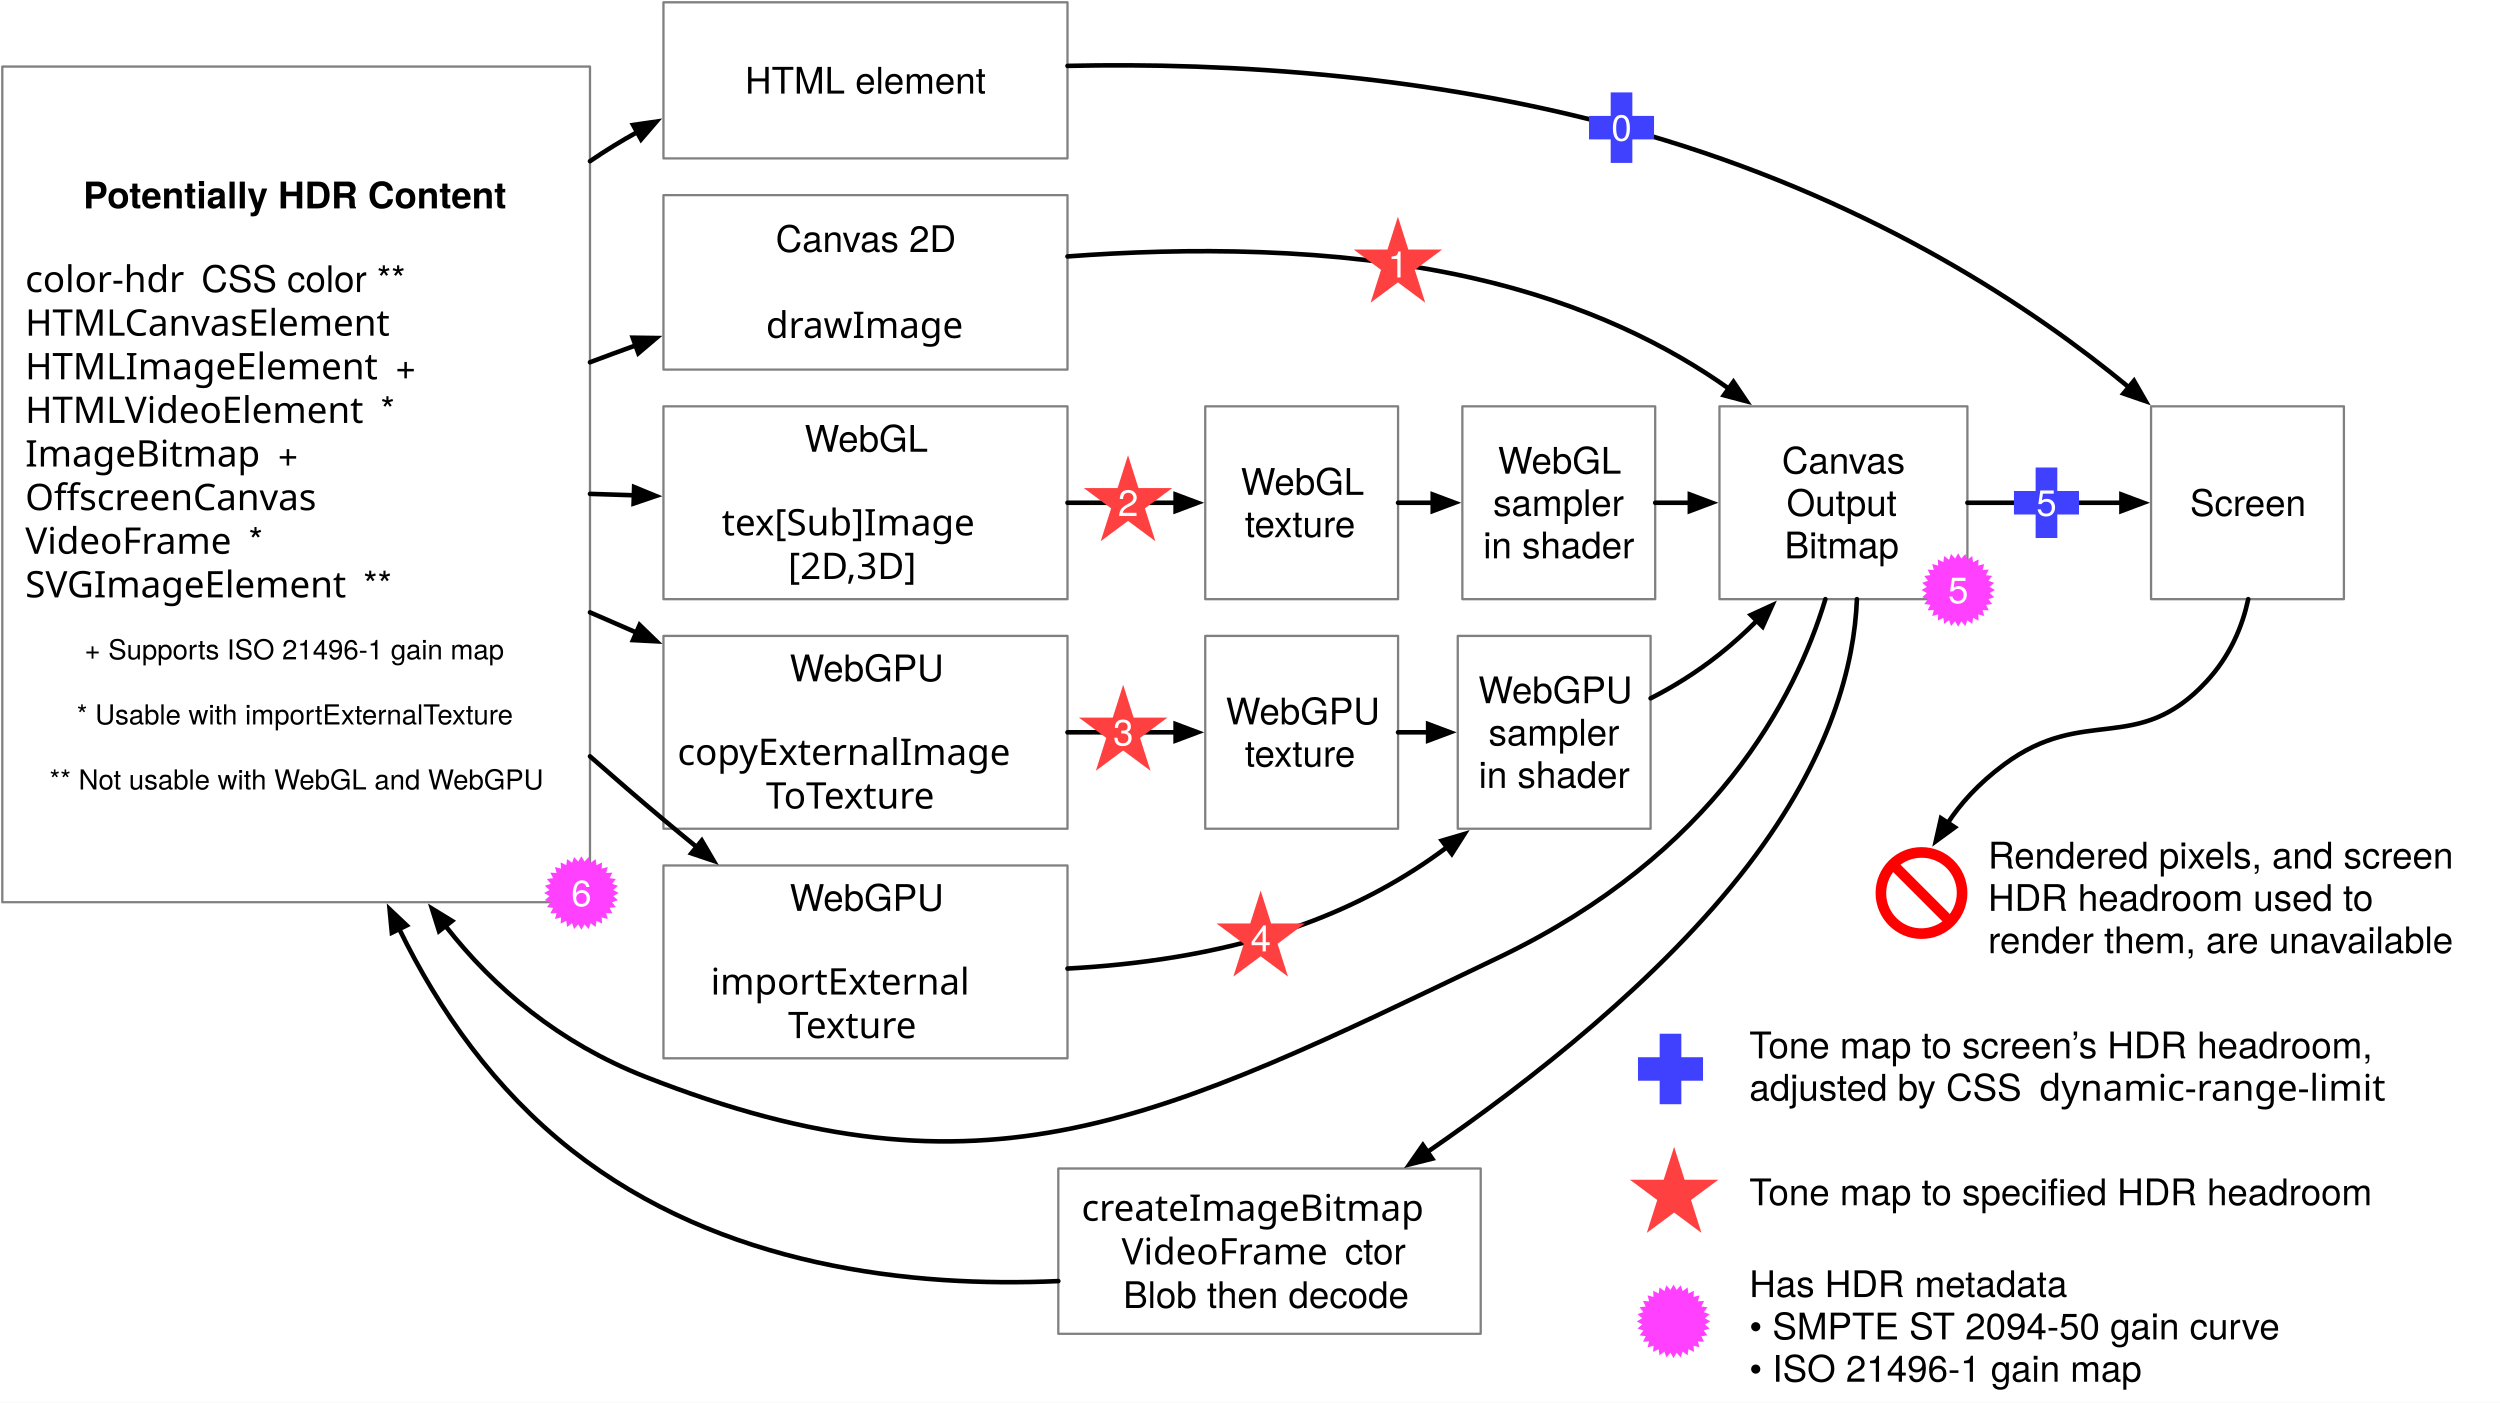
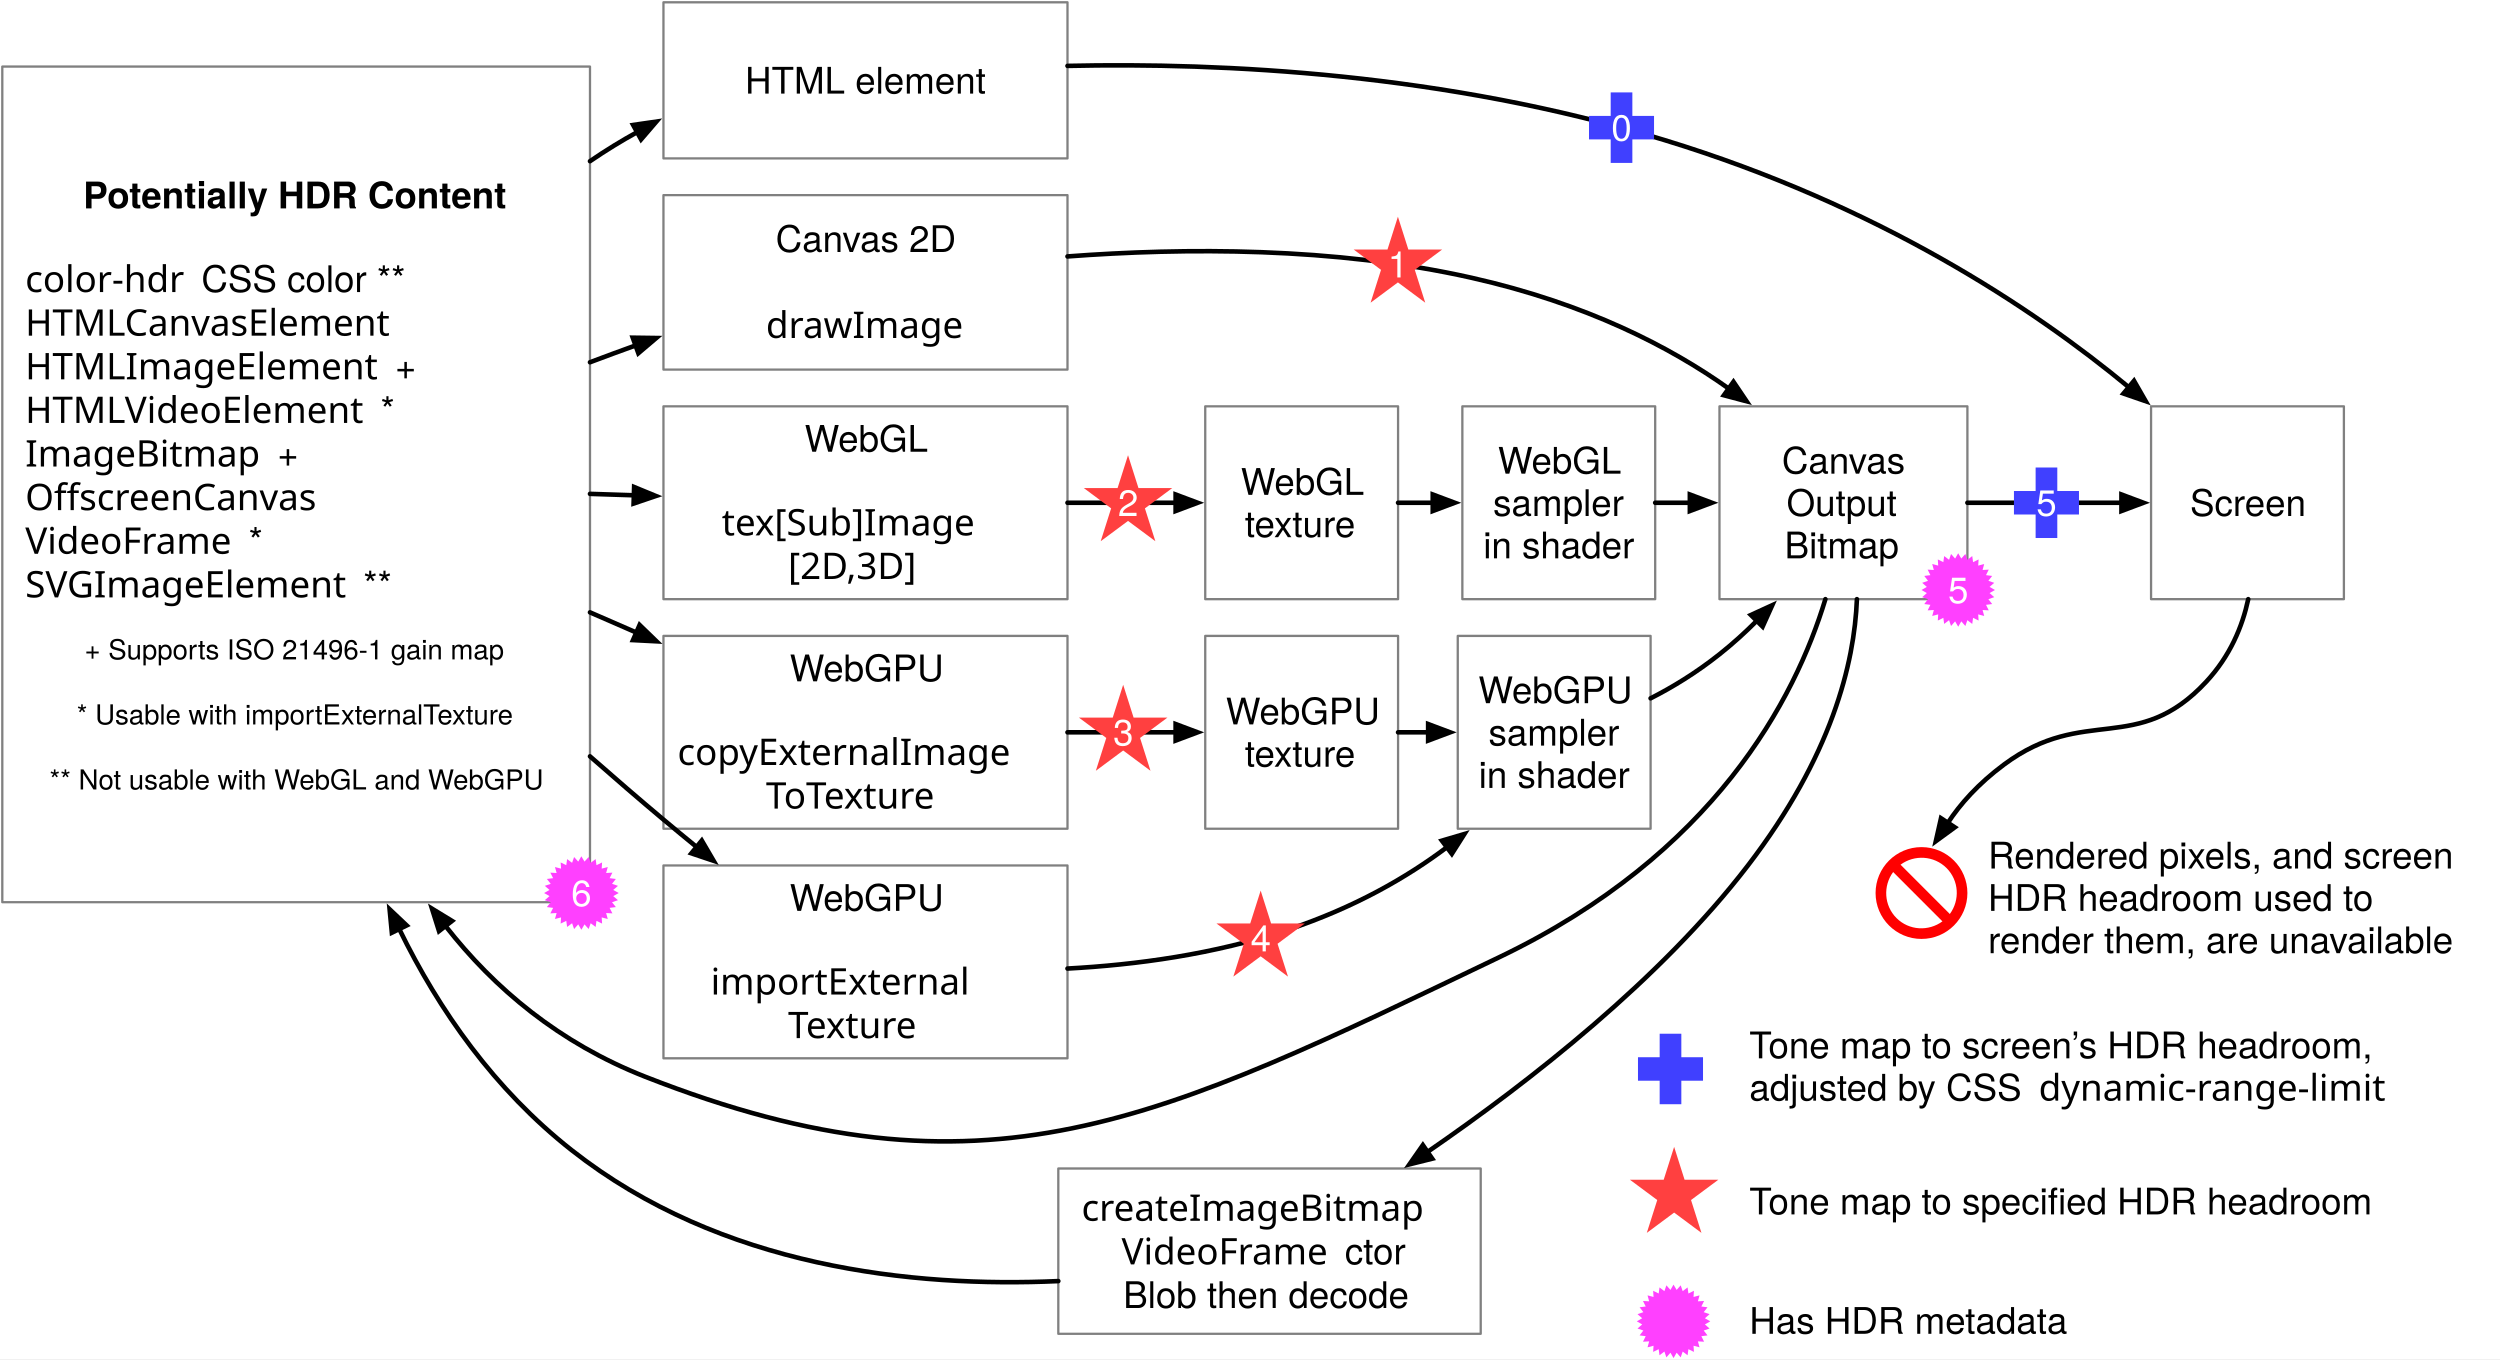
- <svg xmlns="http://www.w3.org/2000/svg" version="1.1" viewBox="-801 259 1089 611" width="1089" height="611">
+ <svg xmlns="http://www.w3.org/2000/svg" version="1.1" viewBox="-801 259 1089 592" width="1089" height="592">
  <defs>
    <marker orient="auto" overflow="visible" markerUnits="strokeWidth" id="FilledArrow_Marker" stroke-linejoin="miter" stroke-miterlimit="10" viewBox="-1 -3 7 6" markerWidth="7" markerHeight="6" color="black">
      <g>
        <path d="M 4.8 0 L 0 -1.8 L 0 1.8 Z" fill="currentColor" stroke="currentColor" stroke-width="1" />
      </g>
    </marker>
  </defs>
  <g id="HDR_APIs" stroke-opacity="1" stroke-dasharray="none" fill-opacity="1" stroke="none" fill="none">
-     <rect fill="white" x="-801" y="259" width="1089" height="611" />
+     <rect fill="white" x="-801" y="259" width="1089" height="592" />
    <g id="HDR_APIs_Layer_1">
      <g id="Graphic_282">
        <rect x="-52" y="436" width="108" height="84" fill="white" />
        <rect x="-52" y="436" width="108" height="84" stroke="gray" stroke-linecap="round" stroke-linejoin="round" stroke-width="1" />
        <text transform="translate(-47 450.328)" fill="black">
          <tspan font-family="Helvetica Neue" font-size="16" fill="black" x="22.184" y="15" xml:space="preserve">Canvas</tspan>
          <tspan font-family="Helvetica Neue" font-size="16" fill="black" x="24.24" y="33.448" xml:space="preserve">Output </tspan>
          <tspan font-family="Helvetica Neue" font-size="16" fill="black" x="23.36" y="51.896" xml:space="preserve">Bitmap</tspan>
        </text>
      </g>
      <g id="Graphic_295">
        <rect x="-512" y="344" width="176" height="76" fill="white" />
        <rect x="-512" y="344" width="176" height="76" stroke="gray" stroke-linecap="round" stroke-linejoin="round" stroke-width="1" />
        <text transform="translate(-507 353.776)" fill="black">
          <tspan font-family="Helvetica Neue" font-size="16" fill="black" x="43.88" y="15" xml:space="preserve">Canvas 2D</tspan>
          <tspan font-family="Menlo" font-size="16" fill="black" x="39.652" y="52.448" xml:space="preserve">drawImage</tspan>
        </text>
      </g>
      <g id="Graphic_298">
        <rect x="-164" y="436" width="84" height="84" fill="white" />
        <rect x="-164" y="436" width="84" height="84" stroke="gray" stroke-linecap="round" stroke-linejoin="round" stroke-width="1" />
        <text transform="translate(-159 450.328)" fill="black">
          <tspan font-family="Helvetica Neue" font-size="16" fill="black" x="10.488" y="15" xml:space="preserve">WebGL</tspan>
          <tspan font-family="Helvetica Neue" font-size="16" fill="black" x="8.4" y="33.448" xml:space="preserve">sampler </tspan>
          <tspan font-family="Helvetica Neue" font-size="16" fill="black" x="4.104" y="51.896" xml:space="preserve">in shader</tspan>
        </text>
      </g>
      <g id="Graphic_299">
        <rect x="-166" y="536" width="84" height="84" fill="white" />
        <rect x="-166" y="536" width="84" height="84" stroke="gray" stroke-linecap="round" stroke-linejoin="round" stroke-width="1" />
        <text transform="translate(-161 550.328)" fill="black">
          <tspan font-family="Helvetica Neue" font-size="16" fill="black" x="3.976" y="15" xml:space="preserve">WebGPU</tspan>
          <tspan font-family="Helvetica Neue" font-size="16" fill="black" x="8.4" y="33.448" xml:space="preserve">sampler </tspan>
          <tspan font-family="Helvetica Neue" font-size="16" fill="black" x="4.104" y="51.896" xml:space="preserve">in shader</tspan>
        </text>
      </g>
      <g id="Graphic_300">
        <rect x="-512" y="436" width="176" height="84" fill="white" />
        <rect x="-512" y="436" width="176" height="84" stroke="gray" stroke-linecap="round" stroke-linejoin="round" stroke-width="1" />
        <text transform="translate(-507 440.776)" fill="black">
          <tspan font-family="Helvetica Neue" font-size="16" fill="black" x="56.488" y="15" xml:space="preserve">WebGL</tspan>
          <tspan font-family="Menlo" font-size="16" fill="black" x="20.387" y="51.448" xml:space="preserve">tex[Sub]Image</tspan>
          <tspan font-family="Menlo" font-size="16" fill="black" x="49.285" y="70.448" xml:space="preserve">[2D,3D]</tspan>
        </text>
      </g>
      <g id="Graphic_301">
        <rect x="-512" y="536" width="176" height="84" fill="white" />
        <rect x="-512" y="536" width="176" height="84" stroke="gray" stroke-linecap="round" stroke-linejoin="round" stroke-width="1" />
        <text transform="translate(-507 540.776)" fill="black">
          <tspan font-family="Helvetica Neue" font-size="16" fill="black" x="49.976" y="15" xml:space="preserve">WebGPU</tspan>
          <tspan font-family="Menlo" font-size="16" fill="black" x="1.121" y="51.448" xml:space="preserve">copyExternalImage</tspan>
          <tspan font-family="Menlo" font-size="16" fill="black" x="39.652" y="70.448" xml:space="preserve">ToTexture</tspan>
        </text>
      </g>
      <g id="Graphic_303">
        <rect x="-276" y="436" width="84" height="84" fill="white" />
        <rect x="-276" y="436" width="84" height="84" stroke="gray" stroke-linecap="round" stroke-linejoin="round" stroke-width="1" />
        <text transform="translate(-271 459.552)" fill="black">
          <tspan font-family="Helvetica Neue" font-size="16" fill="black" x="10.488" y="15" xml:space="preserve">WebGL</tspan>
          <tspan font-family="Helvetica Neue" font-size="16" fill="black" x="12.256" y="33.448" xml:space="preserve">texture</tspan>
        </text>
      </g>
      <g id="Graphic_304">
        <rect x="-276" y="536" width="84" height="84" fill="white" />
        <rect x="-276" y="536" width="84" height="84" stroke="gray" stroke-linecap="round" stroke-linejoin="round" stroke-width="1" />
        <text transform="translate(-271 559.552)" fill="black">
          <tspan font-family="Helvetica Neue" font-size="16" fill="black" x="3.976" y="15" xml:space="preserve">WebGPU</tspan>
          <tspan font-family="Helvetica Neue" font-size="16" fill="black" x="12.256" y="33.448" xml:space="preserve">texture</tspan>
        </text>
      </g>
      <g id="Graphic_305">
        <rect x="-512" y="636" width="176" height="84" fill="white" />
        <rect x="-512" y="636" width="176" height="84" stroke="gray" stroke-linecap="round" stroke-linejoin="round" stroke-width="1" />
        <text transform="translate(-507 640.776)" fill="black">
          <tspan font-family="Helvetica Neue" font-size="16" fill="black" x="49.976" y="15" xml:space="preserve">WebGPU</tspan>
          <tspan font-family="Menlo" font-size="16" fill="black" x="15.57" y="51.448" xml:space="preserve">importExternal</tspan>
          <tspan font-family="Menlo" font-size="16" fill="black" x="49.285" y="70.448" xml:space="preserve">Texture</tspan>
        </text>
      </g>
      <g id="Graphic_306">
        <rect x="-800" y="288" width="256" height="364" fill="white" />
        <rect x="-800" y="288" width="256" height="364" stroke="gray" stroke-linecap="round" stroke-linejoin="round" stroke-width="1" />
        <text transform="translate(-790 333.764)" fill="black">
          <tspan font-family="Helvetica Neue" font-weight="bold" font-size="16" fill="black" x="25.264" y="16" xml:space="preserve">Potentially HDR Content</tspan>
          <tspan font-family="Menlo" font-size="16" fill="black" x="0" y="52.464" xml:space="preserve">color-hdr</tspan>
          <tspan font-family="Helvetica Neue" font-size="16" fill="black" y="52.464" xml:space="preserve"> CSS color **</tspan>
          <tspan font-family="Menlo" font-size="16" fill="black" x="0" y="71.464" xml:space="preserve">HTMLCanvasElement</tspan>
          <tspan font-family="Menlo" font-size="16" fill="black" x="0" y="90.464" xml:space="preserve">HTMLImageElement</tspan>
          <tspan font-family="Helvetica Neue" font-size="16" fill="black" y="90.464" xml:space="preserve"> +</tspan>
          <tspan font-family="Menlo" font-size="16" fill="black" x="0" y="109.464" xml:space="preserve">HTMLVideoElement</tspan>
          <tspan font-family="Helvetica Neue" font-size="16" fill="black" y="109.464" xml:space="preserve"> *</tspan>
          <tspan font-family="Menlo" font-size="16" fill="black" x="0" y="128.464" xml:space="preserve">ImageBitmap</tspan>
          <tspan font-family="Helvetica Neue" font-size="16" fill="black" y="128.464" xml:space="preserve"> +</tspan>
          <tspan font-family="Menlo" font-size="16" fill="black" x="0" y="147.464" xml:space="preserve">OffscreenCanvas</tspan>
          <tspan font-family="Menlo" font-size="16" fill="black" x="0" y="166.464" xml:space="preserve">VideoFrame</tspan>
          <tspan font-family="Helvetica Neue" font-size="16" fill="black" y="166.464" xml:space="preserve"> *</tspan>
          <tspan font-family="Menlo" font-size="16" fill="black" x="0" y="185.464" xml:space="preserve">SVGImageElement</tspan>
          <tspan font-family="Helvetica Neue" font-size="16" fill="black" y="185.464" xml:space="preserve"> **</tspan>
          <tspan font-family="Helvetica Neue" font-size="12" fill="black" x="25.804" y="212.464" xml:space="preserve">+ Supports ISO 21496-1 gain map</tspan>
          <tspan font-family="Helvetica Neue" font-size="12" fill="black" x="22.444" y="240.8" xml:space="preserve">* Usable with importExternalTexture</tspan>
          <tspan font-family="Helvetica Neue" font-size="12" fill="black" x="10.558" y="269.136" xml:space="preserve">** Not usable with WebGL and WebGPU</tspan>
        </text>
      </g>
      <g id="Line_307">
        <line x1="-544" y1="474.129" x2="-524.893" y2="474.745" marker-end="url(#FilledArrow_Marker)" stroke="black" stroke-linecap="round" stroke-linejoin="round" stroke-width="2" />
      </g>
      <g id="Line_308">
        <line x1="-544" y1="525.742" x2="-523.827" y2="534.527" marker-end="url(#FilledArrow_Marker)" stroke="black" stroke-linecap="round" stroke-linejoin="round" stroke-width="2" />
      </g>
      <g id="Line_309">
        <path d="M -544 588.467 C -533.143 598.01 -522.36 607.311 -512 616 C -506.922 620.259 -502.118 624.226 -497.575 627.922" marker-end="url(#FilledArrow_Marker)" stroke="black" stroke-linecap="round" stroke-linejoin="round" stroke-width="2" />
      </g>
      <g id="Line_310">
        <line x1="-336" y1="578" x2="-288.9" y2="578" marker-end="url(#FilledArrow_Marker)" stroke="black" stroke-linecap="round" stroke-linejoin="round" stroke-width="2" />
      </g>
      <g id="Line_311">
        <line x1="-336" y1="478" x2="-288.9" y2="478" marker-end="url(#FilledArrow_Marker)" stroke="black" stroke-linecap="round" stroke-linejoin="round" stroke-width="2" />
      </g>
      <g id="Line_312">
        <line x1="-192" y1="478" x2="-176.9" y2="478" marker-end="url(#FilledArrow_Marker)" stroke="black" stroke-linecap="round" stroke-linejoin="round" stroke-width="2" />
      </g>
      <g id="Line_313">
        <line x1="-192" y1="578" x2="-178.9" y2="578" marker-end="url(#FilledArrow_Marker)" stroke="black" stroke-linecap="round" stroke-linejoin="round" stroke-width="2" />
      </g>
      <g id="Line_314">
        <path d="M -336 680.903 C -306.041 679.293 -272.025 674.675 -240 664 C -210.895 654.298 -188.12 641.156 -170.754 628.067" marker-end="url(#FilledArrow_Marker)" stroke="black" stroke-linecap="round" stroke-linejoin="round" stroke-width="2" />
      </g>
      <g id="Line_315">
        <path d="M -544 416.799 C -537.353 414.291 -530.715 411.84 -524.16 409.485" marker-end="url(#FilledArrow_Marker)" stroke="black" stroke-linecap="round" stroke-linejoin="round" stroke-width="2" />
      </g>
      <g id="Line_316">
        <path d="M -336 370.706 C -285.26 366.894 -219.848 366.513 -160 380 C -109.887 391.293 -73.459 410.105 -47.992 428.244" marker-end="url(#FilledArrow_Marker)" stroke="black" stroke-linecap="round" stroke-linejoin="round" stroke-width="2" />
      </g>
      <g id="Line_317">
        <line x1="-80" y1="478" x2="-64.9" y2="478" marker-end="url(#FilledArrow_Marker)" stroke="black" stroke-linecap="round" stroke-linejoin="round" stroke-width="2" />
      </g>
      <g id="Line_318">
        <path d="M -82 563.188 C -72.531 558.39 -62.241 552.127 -52 544 C -46.112 539.327 -40.698 534.401 -35.761 529.431" marker-end="url(#FilledArrow_Marker)" stroke="black" stroke-linecap="round" stroke-linejoin="round" stroke-width="2" />
      </g>
      <g id="Graphic_319">
        <rect x="136" y="436" width="84" height="84" fill="white" />
        <rect x="136" y="436" width="84" height="84" stroke="gray" stroke-linecap="round" stroke-linejoin="round" stroke-width="1" />
        <text transform="translate(141 468.776)" fill="black">
          <tspan font-family="Helvetica Neue" font-size="16" fill="black" x="11.96" y="15" xml:space="preserve">Screen</tspan>
        </text>
      </g>
      <g id="Line_320">
        <path d="M -5.86 520 C -19.016 563.43 -54.162 631.058 -148 676 C -295.885 746.826 -371.548 786.361 -520 728 C -557.432 713.284 -585.65 689.587 -606.923 662.372" marker-end="url(#FilledArrow_Marker)" stroke="black" stroke-linecap="round" stroke-linejoin="round" stroke-width="2" />
      </g>
      <g id="Graphic_321">
        <rect x="-340" y="768" width="184" height="72" fill="white" />
        <rect x="-340" y="768" width="184" height="72" stroke="gray" stroke-linecap="round" stroke-linejoin="round" stroke-width="1" />
        <text transform="translate(-335 775.776)" fill="black">
          <tspan font-family="Menlo" font-size="16" fill="black" x="5.121" y="15" xml:space="preserve">createImageBitmap</tspan>
          <tspan font-family="Menlo" font-size="16" fill="black" x="22.54" y="34" xml:space="preserve">VideoFrame</tspan>
          <tspan font-family="Helvetica Neue" font-size="16" fill="black" y="34" xml:space="preserve"> ctor</tspan>
          <tspan font-family="Helvetica Neue" font-size="16" fill="black" x="23.28" y="53" xml:space="preserve">Blob then decode</tspan>
        </text>
      </g>
      <g id="Line_324">
        <line x1="56" y1="478" x2="123.1" y2="478" marker-end="url(#FilledArrow_Marker)" stroke="black" stroke-linecap="round" stroke-linejoin="round" stroke-width="2" />
      </g>
      <g id="Line_325">
        <path d="M -340 817.043 C -403.127 819.897 -486.921 811.265 -552 760 C -585.516 733.598 -609.671 699.353 -627.08 663.696" marker-end="url(#FilledArrow_Marker)" stroke="black" stroke-linecap="round" stroke-linejoin="round" stroke-width="2" />
      </g>
      <g id="Line_326">
        <path d="M 7.871 520 C 6.787 548.071 -3.176 588.503 -39.6 636 C -77.45 685.357 -134.364 729.941 -179.156 760.756" marker-end="url(#FilledArrow_Marker)" stroke="black" stroke-linecap="round" stroke-linejoin="round" stroke-width="2" />
      </g>
      <g id="Graphic_335">
        <path d="M -192.069 353.391 L -187.522 367.702 L -172.808 367.702 L -184.712 376.546 L -180.165 390.857 L -192.069 382.012 L -203.973 390.857 L -199.426 376.546 L -211.33 367.702 L -196.616 367.702 Z" fill="#ff4040" />
        <text transform="translate(-196.4615 364.8776)" fill="white">
          <tspan font-family="Helvetica Neue" font-size="16" fill="white" x="0" y="15" xml:space="preserve">1</tspan>
        </text>
      </g>
      <g id="Graphic_336">
        <path d="M 76.274 472.884 L 85.719 472.884 L 85.719 462.645 L 95.158 462.645 L 95.158 472.884 L 104.603 472.884 L 104.603 483.116 L 95.158 483.116 L 95.158 493.355 L 85.719 493.355 L 85.719 483.116 L 76.274 483.116 Z" fill="#4040ff" />
        <text transform="translate(81.274 468.7606)" fill="white">
          <tspan font-family="Helvetica Neue" font-size="16" fill="white" x="4.717" y="15" xml:space="preserve">5</tspan>
        </text>
      </g>
      <g id="Graphic_337">
        <rect x="-512" y="260" width="176" height="68" fill="white" />
        <rect x="-512" y="260" width="176" height="68" stroke="gray" stroke-linecap="round" stroke-linejoin="round" stroke-width="1" />
        <text transform="translate(-507 284.776)" fill="black">
          <tspan font-family="Helvetica Neue" font-size="16" fill="black" x="30.536" y="15" xml:space="preserve">HTML element</tspan>
        </text>
      </g>
      <g id="Line_339">
        <path d="M -336 287.702 C -268.562 286.187 -171.206 290.901 -76 320 C 17.282 348.511 84.508 393.101 126.275 427.651" marker-end="url(#FilledArrow_Marker)" stroke="black" stroke-linecap="round" stroke-linejoin="round" stroke-width="2" />
      </g>
      <g id="Graphic_340">
        <path d="M -108.83 309.491 L -99.385 309.491 L -99.385 299.252 L -89.946 299.252 L -89.946 309.491 L -80.501 309.491 L -80.501 319.724 L -89.946 319.724 L -89.946 329.963 L -99.385 329.963 L -99.385 319.724 L -108.83 319.724 Z" fill="#4040ff" />
        <text transform="translate(-103.8301 305.3681)" fill="white">
          <tspan font-family="Helvetica Neue" font-size="16" fill="white" x="4.717" y="15" xml:space="preserve">0</tspan>
        </text>
      </g>
      <g id="Line_341">
        <path d="M -544 329.215 C -536.972 324.416 -530.12 320.233 -523.482 316.588" marker-end="url(#FilledArrow_Marker)" stroke="black" stroke-linecap="round" stroke-linejoin="round" stroke-width="2" />
      </g>
      <g id="Graphic_343">
        <path d="M -87.496 719.528 L -78.051 719.528 L -78.051 709.289 L -68.612 709.289 L -68.612 719.528 L -59.167 719.528 L -59.167 729.761 L -68.612 729.761 L -68.612 740 L -78.051 740 L -78.051 729.761 L -87.496 729.761 Z" fill="#4040ff" />
      </g>
      <g id="Graphic_344">
        <text transform="translate(-39 705)" fill="black">
          <tspan font-family="Helvetica Neue" font-size="16" fill="black" x="0" y="15" xml:space="preserve">Tone map to screen’s HDR headroom,</tspan>
          <tspan font-family="Helvetica Neue" font-size="16" fill="black" x="0" y="33.448" xml:space="preserve">adjusted by CSS </tspan>
          <tspan font-family="Menlo" font-size="16" fill="black" y="33.448" xml:space="preserve">dynamic-range-limit</tspan>
        </text>
      </g>
      <g id="Graphic_345">
        <path d="M -71.748 758.578 L -67.201 772.889 L -52.487 772.889 L -64.391 781.734 L -59.844 796.045 L -71.748 787.2 L -83.652 796.045 L -79.105 781.734 L -91.009 772.889 L -76.295 772.889 Z" fill="#ff4040" />
      </g>
      <g id="Graphic_346">
-         <text transform="translate(-39 769)" fill="black">
+         <text transform="translate(-39 773)" fill="black">
          <tspan font-family="Helvetica Neue" font-size="16" fill="black" x="0" y="15" xml:space="preserve">Tone map to specified HDR headroom</tspan>
        </text>
      </g>
      <g id="Graphic_347">
        <path d="M -533.877 646.656 L -531.496 648 L -533.877 649.344 L -531.814 651.125 L -534.401 652 L -532.734 654.125 L -535.448 654.469 L -534.242 656.875 L -536.972 656.719 L -536.257 659.313 L -538.908 658.625 L -538.733 661.313 L -541.177 660.125 L -541.542 662.781 L -543.701 661.156 L -544.59 663.687 L -546.383 661.656 L -547.748 664 L -549.129 661.656 L -550.922 663.687 L -551.795 661.156 L -553.97 662.781 L -554.335 660.125 L -556.779 661.313 L -556.604 658.625 L -559.254 659.313 L -558.54 656.719 L -561.27 656.875 L -560.064 654.469 L -562.778 654.125 L -561.111 652 L -563.698 651.125 L -561.635 649.344 L -564 648 L -561.635 646.656 L -563.698 644.875 L -561.111 644 L -562.778 641.875 L -560.064 641.531 L -561.27 639.125 L -558.54 639.281 L -559.254 636.687 L -556.604 637.375 L -556.779 634.687 L -554.335 635.875 L -553.97 633.219 L -551.795 634.844 L -550.922 632.313 L -549.129 634.313 L -547.764 632 L -546.383 634.313 L -544.59 632.313 L -543.701 634.844 L -541.542 633.219 L -541.177 635.875 L -538.733 634.687 L -538.908 637.375 L -536.257 636.687 L -536.972 639.281 L -534.242 639.125 L -535.448 641.531 L -532.734 641.875 L -534.401 644 L -531.814 644.875 L -533.877 646.656 Z" fill="#ff40ff" />
        <text transform="translate(-556.0746 638.776)" fill="white">
          <tspan font-family="Helvetica Neue" font-size="16" fill="white" x="3.879" y="15" xml:space="preserve">6</tspan>
        </text>
      </g>
      <g id="Graphic_348">
-         <text transform="translate(-39 809)" fill="black">
+         <text transform="translate(-39 825)" fill="black">
          <tspan font-family="Helvetica Neue" font-size="16" fill="black" x="0" y="15" xml:space="preserve">Has HDR metadata</tspan>
-           <tspan font-family="Helvetica Neue" font-size="16" fill="black" x="0" y="33.448" xml:space="preserve">• SMPTE ST 2094-50 gain curve</tspan>
-           <tspan font-family="Helvetica Neue" font-size="16" fill="black" x="0" y="51.896" xml:space="preserve">• ISO 21496-1 gain map</tspan>
        </text>
      </g>
      <g id="Graphic_350">
        <path d="M 65.656 514.656 L 68 516 L 65.656 517.344 L 67.687 519.125 L 65.14 520 L 66.781 522.125 L 64.109 522.469 L 65.297 524.875 L 62.609 524.719 L 63.313 527.313 L 60.703 526.625 L 60.875 529.313 L 58.469 528.125 L 58.109 530.781 L 55.984 529.156 L 55.109 531.687 L 53.344 529.656 L 52 532 L 50.641 529.656 L 48.875 531.687 L 48.016 529.156 L 45.875 530.781 L 45.516 528.125 L 43.109 529.313 L 43.281 526.625 L 40.672 527.313 L 41.375 524.719 L 38.687 524.875 L 39.875 522.469 L 37.203 522.125 L 38.844 520 L 36.297 519.125 L 38.328 517.344 L 36 516 L 38.328 514.656 L 36.297 512.875 L 38.844 512 L 37.203 509.875 L 39.875 509.531 L 38.687 507.125 L 41.375 507.281 L 40.672 504.687 L 43.281 505.375 L 43.109 502.687 L 45.516 503.875 L 45.875 501.219 L 48.016 502.844 L 48.875 500.313 L 50.641 502.313 L 51.984 500 L 53.344 502.313 L 55.109 500.313 L 55.984 502.844 L 58.109 501.219 L 58.469 503.875 L 60.875 502.687 L 60.703 505.375 L 63.313 504.687 L 62.609 507.281 L 65.297 507.125 L 64.109 509.531 L 66.781 509.875 L 65.14 512 L 67.687 512.875 L 65.656 514.656 Z" fill="#ff40ff" />
        <text transform="translate(43.88 506.776)" fill="white">
          <tspan font-family="Helvetica Neue" font-size="16" fill="white" x="3.672" y="15" xml:space="preserve">5</tspan>
        </text>
      </g>
      <g id="Graphic_351">
        <path d="M -58.344 833.235 L -56 834.578 L -58.344 835.922 L -56.313 837.703 L -58.86 838.578 L -57.219 840.703 L -59.891 841.047 L -58.703 843.453 L -61.391 843.297 L -60.687 845.891 L -63.297 845.203 L -63.125 847.891 L -65.531 846.703 L -65.891 849.359 L -68.016 847.734 L -68.891 850.265 L -70.656 848.235 L -72 850.578 L -73.359 848.235 L -75.125 850.265 L -75.984 847.734 L -78.125 849.359 L -78.484 846.703 L -80.891 847.891 L -80.719 845.203 L -83.328 845.891 L -82.625 843.297 L -85.313 843.453 L -84.125 841.047 L -86.797 840.703 L -85.156 838.578 L -87.703 837.703 L -85.672 835.922 L -88 834.578 L -85.672 833.235 L -87.703 831.453 L -85.156 830.578 L -86.797 828.453 L -84.125 828.109 L -85.313 825.703 L -82.625 825.859 L -83.328 823.265 L -80.719 823.953 L -80.891 821.265 L -78.484 822.453 L -78.125 819.797 L -75.984 821.422 L -75.125 818.891 L -73.359 820.891 L -72.016 818.578 L -70.656 820.891 L -68.891 818.891 L -68.016 821.422 L -65.891 819.797 L -65.531 822.453 L -63.125 821.265 L -63.297 823.953 L -60.687 823.265 L -61.391 825.859 L -58.703 825.703 L -59.891 828.109 L -57.219 828.453 L -58.86 830.578 L -56.313 831.453 L -58.344 833.235 Z" fill="#ff40ff" />
      </g>
      <g id="Graphic_352">
        <path d="M -309.633 457.289 L -305.086 471.6 L -290.372 471.6 L -302.276 480.445 L -297.729 494.755 L -309.633 485.911 L -321.537 494.755 L -316.99 480.445 L -328.894 471.6 L -314.18 471.6 Z" fill="#ff4040" />
        <text transform="translate(-314.025 468.776)" fill="white">
          <tspan font-family="Helvetica Neue" font-size="16" fill="white" x="0" y="15" xml:space="preserve">2</tspan>
        </text>
      </g>
      <g id="Graphic_353">
        <path d="M -311.748 557.289 L -307.201 571.6 L -292.487 571.6 L -304.391 580.445 L -299.844 594.755 L -311.748 585.911 L -323.652 594.755 L -319.105 580.445 L -331.009 571.6 L -316.295 571.6 Z" fill="#ff4040" />
        <text transform="translate(-316.1403 568.776)" fill="white">
          <tspan font-family="Helvetica Neue" font-size="16" fill="white" x="0" y="15" xml:space="preserve">3</tspan>
        </text>
      </g>
      <g id="Graphic_354">
        <path d="M -251.854 646.947 L -247.307 661.258 L -232.593 661.258 L -244.497 670.102 L -239.95 684.413 L -251.854 675.569 L -263.758 684.413 L -259.211 670.102 L -271.115 661.258 L -256.401 661.258 Z" fill="#ff4040" />
        <text transform="translate(-256.2463 658.4338)" fill="white">
          <tspan font-family="Helvetica Neue" font-size="16" fill="white" x="0" y="15" xml:space="preserve">4</tspan>
        </text>
      </g>
      <g id="Line_356">
        <path d="M 178.329 520 C 175.778 531.967 170.422 544.791 160 556 C 129.97 588.297 107.13 565.936 72 592 C 60.619 600.444 52.834 609.295 47.509 617.402" marker-end="url(#FilledArrow_Marker)" stroke="black" stroke-linecap="round" stroke-linejoin="round" stroke-width="2" />
      </g>
      <g id="Graphic_357">
        <path d="M 36 628 C 24.965 628 16 636.945 16 648 C 16 659.055 24.965 668 36 668 C 47.055 668 56 659.055 56 648 C 56 636.945 47.055 628 36 628 M 46.898 637.102 C 52.367 642.57 52.797 651.086 48.344 657.141 L 26.879 635.656 C 32.914 631.203 41.43 631.672 46.898 637.102 M 25.102 658.898 C 19.652 653.43 19.203 644.914 23.656 638.859 L 45.121 660.344 C 39.086 664.797 30.57 664.367 25.102 658.898 Z" fill="red" />
      </g>
      <g id="Graphic_358">
        <text transform="translate(65 622.328)" fill="black">
          <tspan font-family="Helvetica Neue" font-size="16" fill="black" x="0" y="15" xml:space="preserve">Rendered pixels, and screen </tspan>
          <tspan font-family="Helvetica Neue" font-size="16" fill="black" x="0" y="33.448" xml:space="preserve">HDR headroom used to </tspan>
          <tspan font-family="Helvetica Neue" font-size="16" fill="black" x="0" y="51.896" xml:space="preserve">render them, are unavailable</tspan>
        </text>
      </g>
    </g>
  </g>
</svg>
